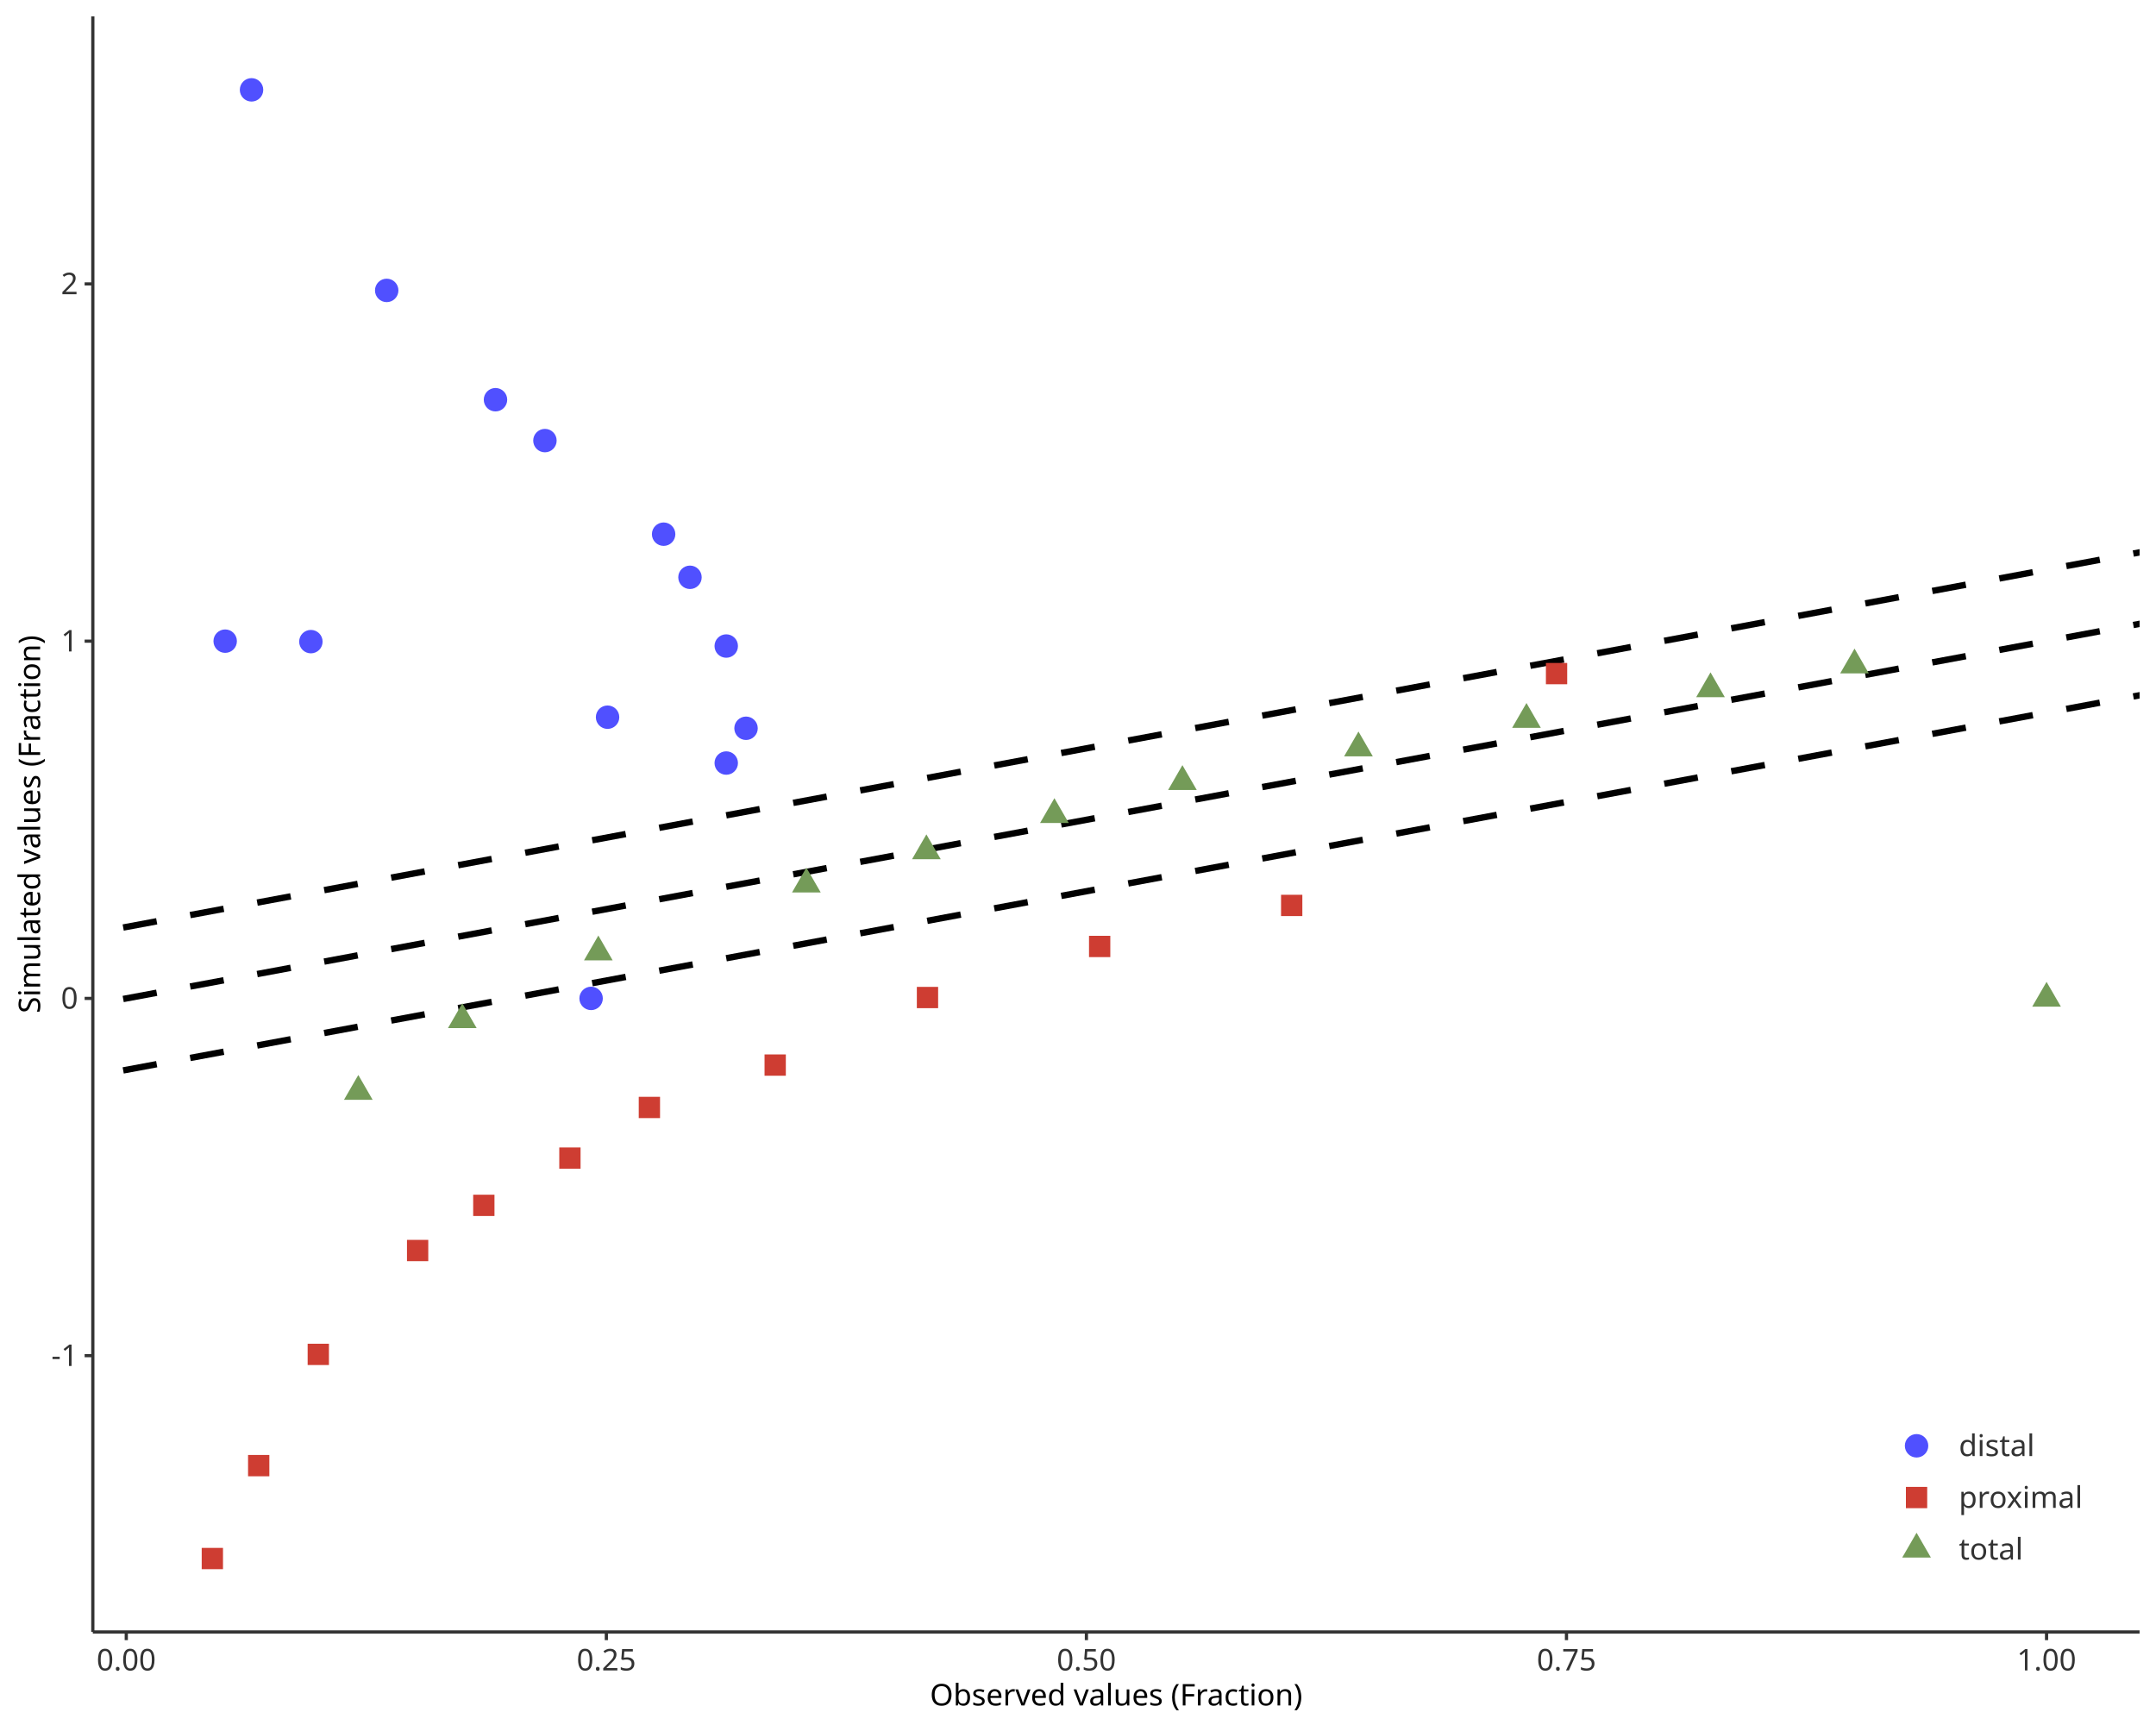
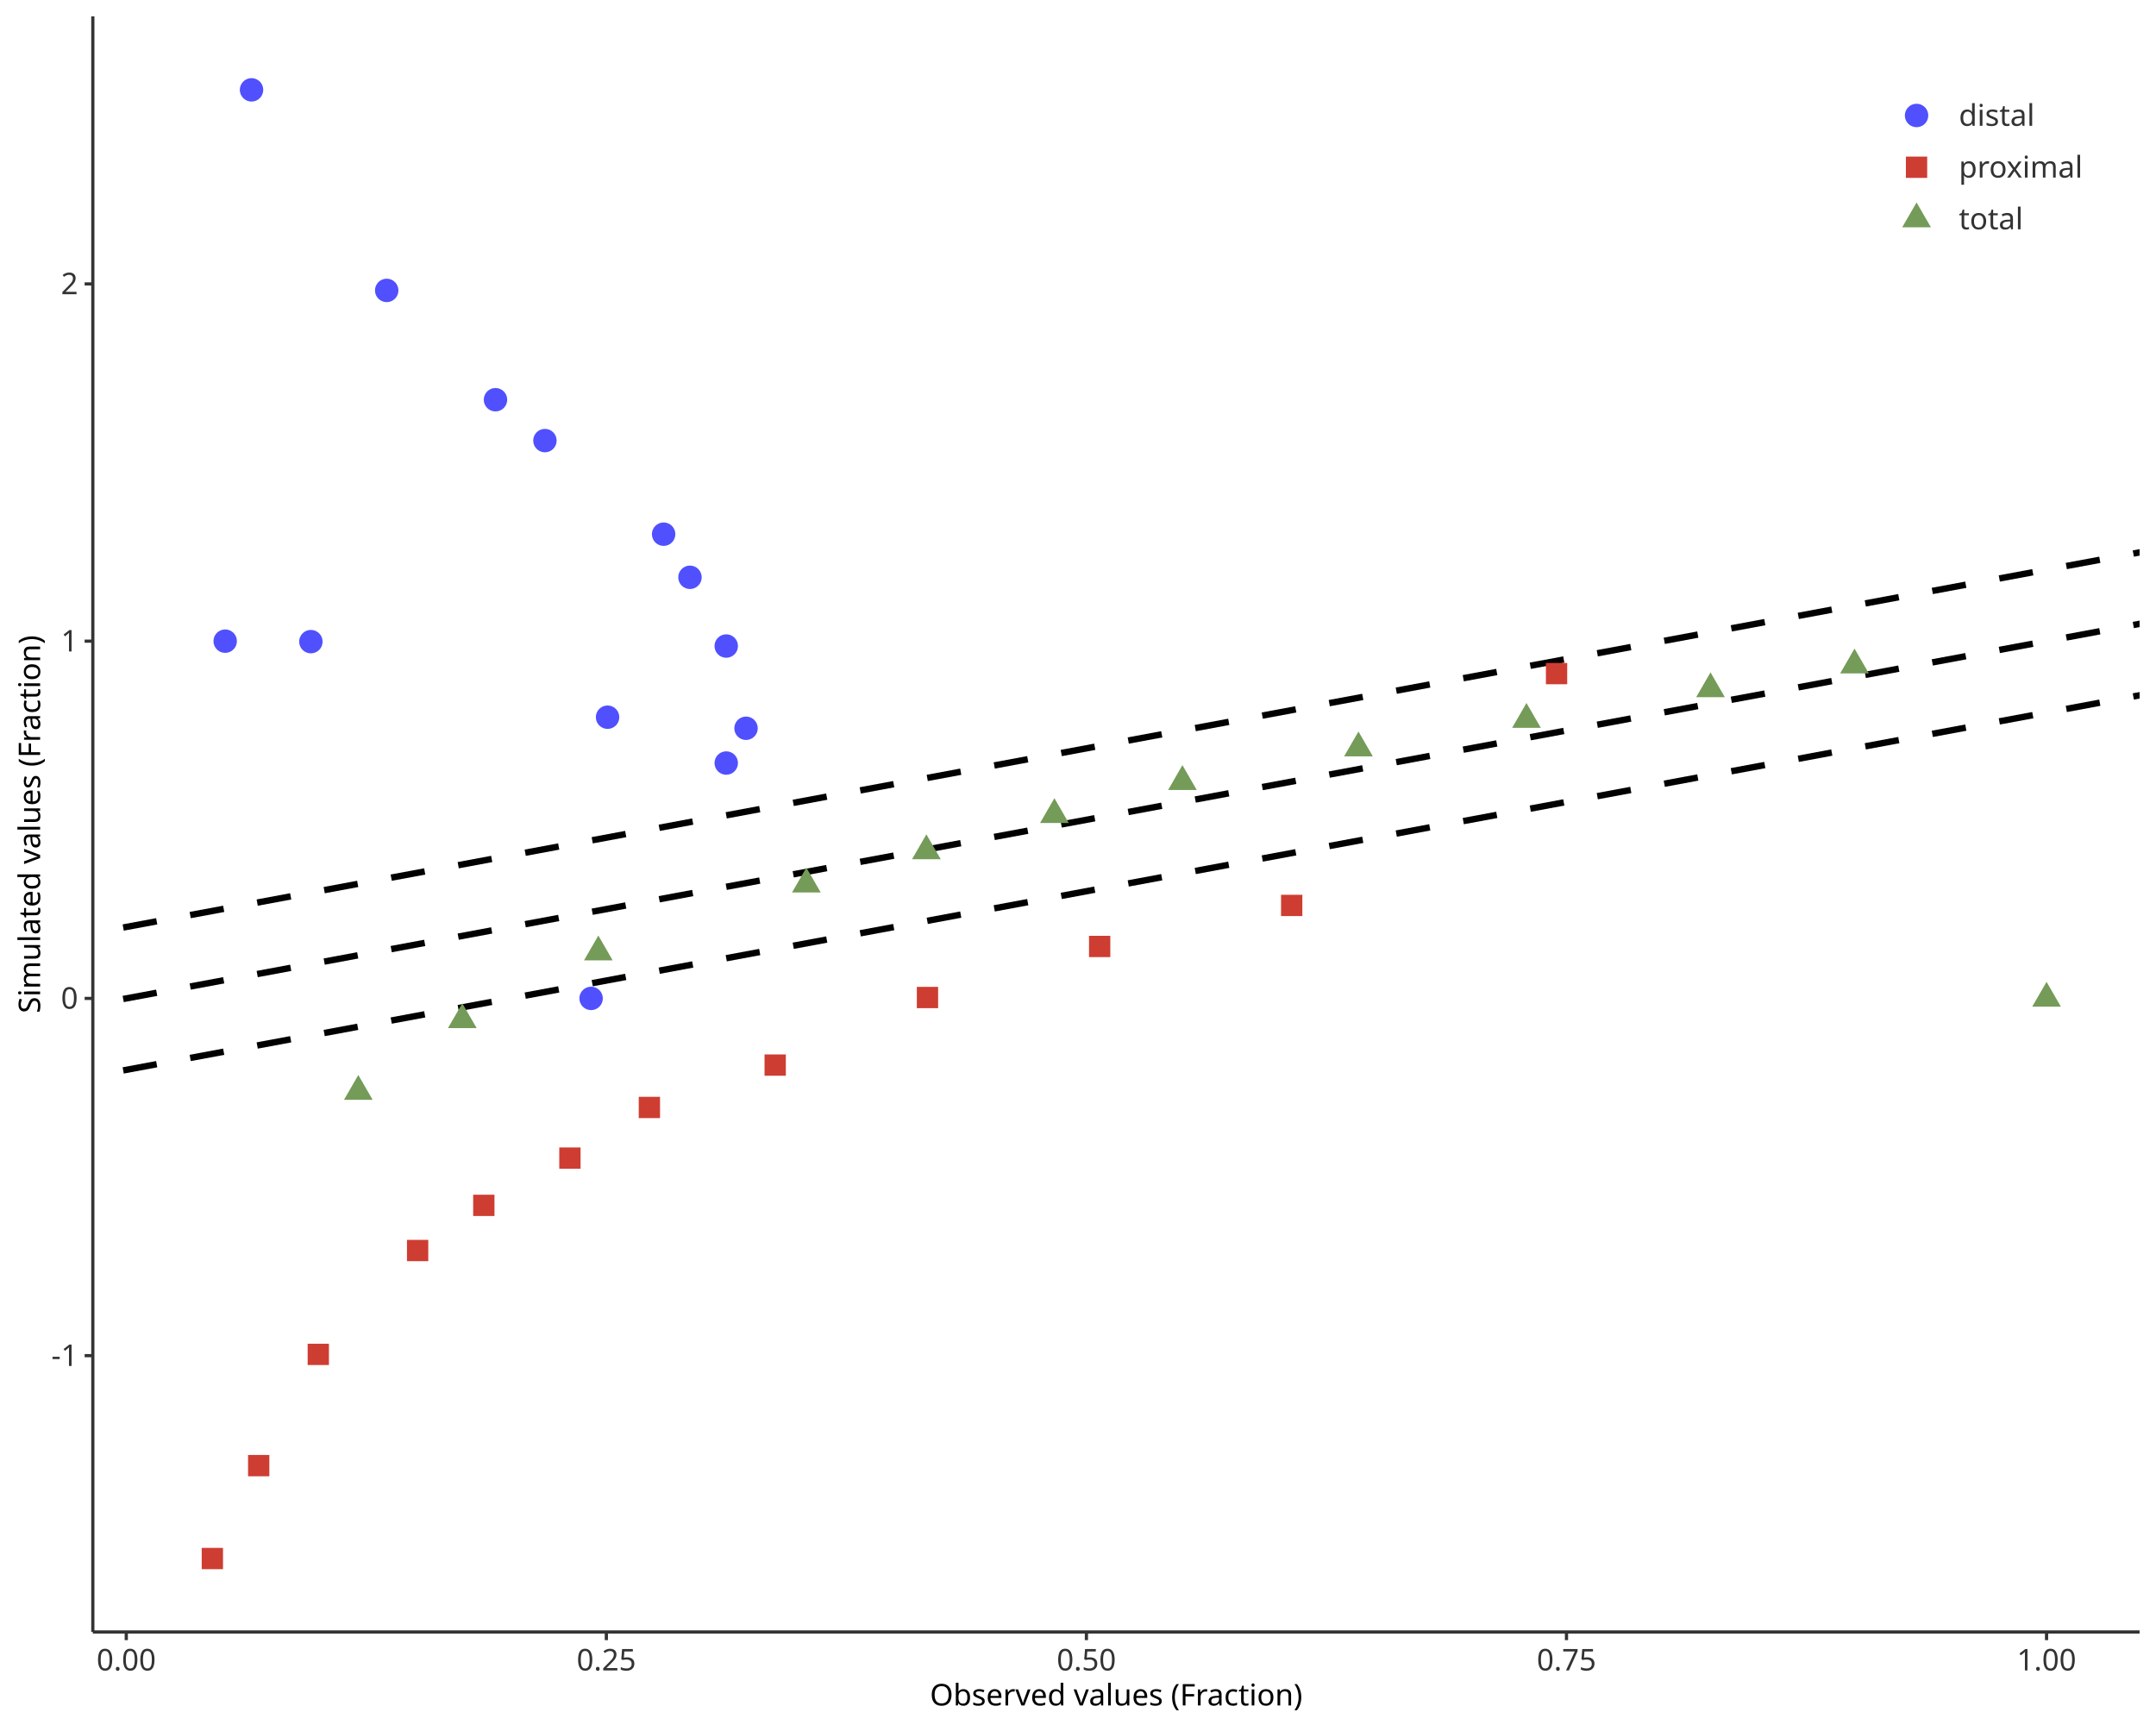
<svg xmlns="http://www.w3.org/2000/svg" class="svglite" data-engine-version="2.0" width="720.00pt" height="576.00pt" viewBox="0 0 720.00 576.00">
  <defs>
    <style type="text/css">
    .svglite line, .svglite polyline, .svglite polygon, .svglite path, .svglite rect, .svglite circle {
      fill: none;
      stroke: #000000;
      stroke-linecap: round;
      stroke-linejoin: round;
      stroke-miterlimit: 10.00;
    }
  </style>
  </defs>
  <rect width="100%" height="100%" style="stroke: none; fill: #FFFFFF;" />
  <defs>
    <clipPath id="cpMC4wMHw3MjAuMDB8MC4wMHw1NzYuMDA=">
      <rect x="0.00" y="0.00" width="720.00" height="576.00" />
    </clipPath>
  </defs>
  <g clip-path="url(#cpMC4wMHw3MjAuMDB8MC4wMHw1NzYuMDA=)">
    <rect x="0.00" y="0.00" width="720.00" height="576.00" style="stroke-width: 1.07; stroke: none; fill: #FFFFFF;" />
  </g>
  <defs>
    <clipPath id="cpMzEuMDB8NzE0LjUyfDUuNDh8NTQ0Ljkz">
      <rect x="31.00" y="5.48" width="683.52" height="539.45" />
    </clipPath>
  </defs>
  <g clip-path="url(#cpMzEuMDB8NzE0LjUyfDUuNDh8NTQ0Ljkz)">
    <rect x="31.00" y="5.48" width="683.52" height="539.45" style="stroke-width: 1.07; stroke: none; fill: #FFFFFF;" />
    <polyline points="31.00,512.32 714.52,512.32 " style="stroke-width: 0.53; stroke: #FFFFFF; stroke-linecap: butt;" />
    <polyline points="31.00,393.03 714.52,393.03 " style="stroke-width: 0.53; stroke: #FFFFFF; stroke-linecap: butt;" />
    <polyline points="31.00,273.73 714.52,273.73 " style="stroke-width: 0.53; stroke: #FFFFFF; stroke-linecap: butt;" />
    <polyline points="31.00,154.44 714.52,154.44 " style="stroke-width: 0.53; stroke: #FFFFFF; stroke-linecap: butt;" />
    <polyline points="31.00,35.15 714.52,35.15 " style="stroke-width: 0.53; stroke: #FFFFFF; stroke-linecap: butt;" />
    <polyline points="122.33,544.93 122.33,5.48 " style="stroke-width: 0.53; stroke: #FFFFFF; stroke-linecap: butt;" />
    <polyline points="282.65,544.93 282.65,5.48 " style="stroke-width: 0.53; stroke: #FFFFFF; stroke-linecap: butt;" />
    <polyline points="442.97,544.93 442.97,5.48 " style="stroke-width: 0.53; stroke: #FFFFFF; stroke-linecap: butt;" />
    <polyline points="603.29,544.93 603.29,5.48 " style="stroke-width: 0.53; stroke: #FFFFFF; stroke-linecap: butt;" />
  </g>
  <g clip-path="url(#cpMC4wMHw3MjAuMDB8MC4wMHw1NzYuMDA=)">
</g>
  <g clip-path="url(#cpMzEuMDB8NzE0LjUyfDUuNDh8NTQ0Ljkz)">
</g>
  <g clip-path="url(#cpMC4wMHw3MjAuMDB8MC4wMHw1NzYuMDA=)">
</g>
  <g clip-path="url(#cpMzEuMDB8NzE0LjUyfDUuNDh8NTQ0Ljkz)">
</g>
  <g clip-path="url(#cpMC4wMHw3MjAuMDB8MC4wMHw1NzYuMDA=)">
</g>
  <g clip-path="url(#cpMzEuMDB8NzE0LjUyfDUuNDh8NTQ0Ljkz)">
</g>
  <g clip-path="url(#cpMC4wMHw3MjAuMDB8MC4wMHw1NzYuMDA=)">
</g>
  <g clip-path="url(#cpMzEuMDB8NzE0LjUyfDUuNDh8NTQ0Ljkz)">
</g>
  <g clip-path="url(#cpMC4wMHw3MjAuMDB8MC4wMHw1NzYuMDA=)">
</g>
  <g clip-path="url(#cpMzEuMDB8NzE0LjUyfDUuNDh8NTQ0Ljkz)">
</g>
  <g clip-path="url(#cpMC4wMHw3MjAuMDB8MC4wMHw1NzYuMDA=)">
</g>
  <g clip-path="url(#cpMzEuMDB8NzE0LjUyfDUuNDh8NTQ0Ljkz)">
</g>
  <g clip-path="url(#cpMC4wMHw3MjAuMDB8MC4wMHw1NzYuMDA=)">
</g>
  <g clip-path="url(#cpMzEuMDB8NzE0LjUyfDUuNDh8NTQ0Ljkz)">
</g>
  <g clip-path="url(#cpMC4wMHw3MjAuMDB8MC4wMHw1NzYuMDA=)">
</g>
  <g clip-path="url(#cpMzEuMDB8NzE0LjUyfDUuNDh8NTQ0Ljkz)">
</g>
  <g clip-path="url(#cpMC4wMHw3MjAuMDB8MC4wMHw1NzYuMDA=)">
</g>
  <g clip-path="url(#cpMzEuMDB8NzE0LjUyfDUuNDh8NTQ0Ljkz)">
</g>
  <g clip-path="url(#cpMC4wMHw3MjAuMDB8MC4wMHw1NzYuMDA=)">
</g>
  <g clip-path="url(#cpMzEuMDB8NzE0LjUyfDUuNDh8NTQ0Ljkz)">
</g>
  <g clip-path="url(#cpMC4wMHw3MjAuMDB8MC4wMHw1NzYuMDA=)">
</g>
  <g clip-path="url(#cpMzEuMDB8NzE0LjUyfDUuNDh8NTQ0Ljkz)">
</g>
  <g clip-path="url(#cpMC4wMHw3MjAuMDB8MC4wMHw1NzYuMDA=)">
</g>
  <g clip-path="url(#cpMzEuMDB8NzE0LjUyfDUuNDh8NTQ0Ljkz)">
</g>
  <g clip-path="url(#cpMC4wMHw3MjAuMDB8MC4wMHw1NzYuMDA=)">
</g>
  <g clip-path="url(#cpMzEuMDB8NzE0LjUyfDUuNDh8NTQ0Ljkz)">
</g>
  <g clip-path="url(#cpMC4wMHw3MjAuMDB8MC4wMHw1NzYuMDA=)">
</g>
  <g clip-path="url(#cpMzEuMDB8NzE0LjUyfDUuNDh8NTQ0Ljkz)">
</g>
  <g clip-path="url(#cpMC4wMHw3MjAuMDB8MC4wMHw1NzYuMDA=)">
</g>
  <g clip-path="url(#cpMzEuMDB8NzE0LjUyfDUuNDh8NTQ0Ljkz)">
</g>
  <g clip-path="url(#cpMC4wMHw3MjAuMDB8MC4wMHw1NzYuMDA=)">
</g>
  <g clip-path="url(#cpMzEuMDB8NzE0LjUyfDUuNDh8NTQ0Ljkz)">
    <line x1="-652.52" y1="486.46" x2="1398.04" y2="105.02" style="stroke-width: 2.13; stroke-dasharray: 11.38,11.38; stroke-linecap: butt;" />
    <line x1="-652.52" y1="462.61" x2="1398.04" y2="81.16" style="stroke-width: 2.13; stroke-dasharray: 11.38,11.38; stroke-linecap: butt;" />
    <line x1="-652.52" y1="438.75" x2="1398.04" y2="57.30" style="stroke-width: 2.13; stroke-dasharray: 11.38,11.38; stroke-linecap: butt;" />
    <circle cx="197.40" cy="333.38" r="3.56" style="stroke-width: 0.71; stroke: #5050FF; fill: #5050FF;" />
    <circle cx="242.53" cy="254.79" r="3.56" style="stroke-width: 0.71; stroke: #5050FF; fill: #5050FF;" />
    <circle cx="249.14" cy="243.18" r="3.56" style="stroke-width: 0.71; stroke: #5050FF; fill: #5050FF;" />
    <circle cx="242.53" cy="215.72" r="3.56" style="stroke-width: 0.71; stroke: #5050FF; fill: #5050FF;" />
    <circle cx="230.42" cy="192.77" r="3.56" style="stroke-width: 0.71; stroke: #5050FF; fill: #5050FF;" />
    <circle cx="221.62" cy="178.37" r="3.56" style="stroke-width: 0.71; stroke: #5050FF; fill: #5050FF;" />
    <circle cx="202.90" cy="239.48" r="3.56" style="stroke-width: 0.71; stroke: #5050FF; fill: #5050FF;" />
    <circle cx="181.98" cy="147.12" r="3.56" style="stroke-width: 0.71; stroke: #5050FF; fill: #5050FF;" />
    <circle cx="165.47" cy="133.47" r="3.56" style="stroke-width: 0.71; stroke: #5050FF; fill: #5050FF;" />
    <circle cx="129.14" cy="96.97" r="3.56" style="stroke-width: 0.71; stroke: #5050FF; fill: #5050FF;" />
    <circle cx="103.82" cy="214.25" r="3.56" style="stroke-width: 0.71; stroke: #5050FF; fill: #5050FF;" />
    <circle cx="84.00" cy="30.00" r="3.56" style="stroke-width: 0.71; stroke: #5050FF; fill: #5050FF;" />
    <circle cx="75.20" cy="214.09" r="3.56" style="stroke-width: 0.71; stroke: #5050FF; fill: #5050FF;" />
    <polygon points="516.26,228.48 523.37,228.48 523.37,221.37 516.26,221.37 " style="stroke-width: 0.71; stroke: none; fill: #CE3D32;" />
    <polygon points="427.81,305.89 434.92,305.89 434.92,298.78 427.81,298.78 " style="stroke-width: 0.71; stroke: none; fill: #CE3D32;" />
    <polygon points="363.68,319.59 370.79,319.59 370.79,312.48 363.68,312.48 " style="stroke-width: 0.71; stroke: none; fill: #CE3D32;" />
    <polygon points="306.18,336.64 313.29,336.64 313.29,329.53 306.18,329.53 " style="stroke-width: 0.71; stroke: none; fill: #CE3D32;" />
    <polygon points="255.32,359.20 262.43,359.20 262.43,352.09 255.32,352.09 " style="stroke-width: 0.71; stroke: none; fill: #CE3D32;" />
    <polygon points="213.31,373.35 220.42,373.35 220.42,366.24 213.31,366.24 " style="stroke-width: 0.71; stroke: none; fill: #CE3D32;" />
    <polygon points="186.77,390.26 193.88,390.26 193.88,383.15 186.77,383.15 " style="stroke-width: 0.71; stroke: none; fill: #CE3D32;" />
    <polygon points="158.02,406.04 165.13,406.04 165.13,398.93 158.02,398.93 " style="stroke-width: 0.71; stroke: none; fill: #CE3D32;" />
    <polygon points="135.91,421.12 143.02,421.12 143.02,414.01 135.91,414.01 " style="stroke-width: 0.71; stroke: none; fill: #CE3D32;" />
    <polygon points="102.74,455.80 109.85,455.80 109.85,448.69 102.74,448.69 " style="stroke-width: 0.71; stroke: none; fill: #CE3D32;" />
    <polygon points="82.84,492.95 89.95,492.95 89.95,485.83 82.84,485.83 " style="stroke-width: 0.71; stroke: none; fill: #CE3D32;" />
    <polygon points="67.36,523.97 74.47,523.97 74.47,516.86 67.36,516.86 " style="stroke-width: 0.71; stroke: none; fill: #CE3D32;" />
    <polygon points="683.45,327.85 688.24,336.14 678.66,336.14 " style="stroke-width: 0.71; stroke: none; fill: #749B58;" />
    <polygon points="619.32,216.57 624.11,224.86 614.53,224.86 " style="stroke-width: 0.71; stroke: none; fill: #749B58;" />
    <polygon points="571.23,224.50 576.01,232.80 566.44,232.80 " style="stroke-width: 0.71; stroke: none; fill: #749B58;" />
    <polygon points="509.77,234.74 514.56,243.03 504.98,243.03 " style="stroke-width: 0.71; stroke: none; fill: #749B58;" />
    <polygon points="453.66,244.26 458.45,252.55 448.87,252.55 " style="stroke-width: 0.71; stroke: none; fill: #749B58;" />
    <polygon points="394.87,255.49 399.66,263.79 390.09,263.79 " style="stroke-width: 0.71; stroke: none; fill: #749B58;" />
    <polygon points="352.12,266.52 356.91,274.81 347.33,274.81 " style="stroke-width: 0.71; stroke: none; fill: #749B58;" />
    <polygon points="309.37,278.61 314.16,286.90 304.58,286.90 " style="stroke-width: 0.71; stroke: none; fill: #749B58;" />
    <polygon points="269.29,289.71 274.08,298.00 264.50,298.00 " style="stroke-width: 0.71; stroke: none; fill: #749B58;" />
    <polygon points="199.82,312.38 204.60,320.68 195.03,320.68 " style="stroke-width: 0.71; stroke: none; fill: #749B58;" />
    <polygon points="154.39,335.01 159.18,343.30 149.60,343.30 " style="stroke-width: 0.71; stroke: none; fill: #749B58;" />
    <polygon points="119.66,358.95 124.44,367.24 114.87,367.24 " style="stroke-width: 0.71; stroke: none; fill: #749B58;" />
  </g>
  <g clip-path="url(#cpMC4wMHw3MjAuMDB8MC4wMHw1NzYuMDA=)">
    <polyline points="31.00,544.93 31.00,5.48 " style="stroke-width: 1.07; stroke: #333333; stroke-linecap: butt;" />
    <text x="26.07" y="456.11" text-anchor="end" style="font-size: 10.00px; fill: #333333; font-family: sans;" textLength="8.89px" lengthAdjust="spacingAndGlyphs">-1</text>
    <text x="26.07" y="336.82" text-anchor="end" style="font-size: 10.00px; fill: #333333; font-family: sans;" textLength="5.56px" lengthAdjust="spacingAndGlyphs">0</text>
    <text x="26.07" y="217.53" text-anchor="end" style="font-size: 10.00px; fill: #333333; font-family: sans;" textLength="5.56px" lengthAdjust="spacingAndGlyphs">1</text>
    <text x="26.07" y="98.24" text-anchor="end" style="font-size: 10.00px; fill: #333333; font-family: sans;" textLength="5.56px" lengthAdjust="spacingAndGlyphs">2</text>
    <polyline points="28.26,452.67 31.00,452.67 " style="stroke-width: 1.07; stroke: #333333; stroke-linecap: butt;" />
    <polyline points="28.26,333.38 31.00,333.38 " style="stroke-width: 1.07; stroke: #333333; stroke-linecap: butt;" />
    <polyline points="28.26,214.09 31.00,214.09 " style="stroke-width: 1.07; stroke: #333333; stroke-linecap: butt;" />
    <polyline points="28.26,94.80 31.00,94.80 " style="stroke-width: 1.07; stroke: #333333; stroke-linecap: butt;" />
    <polyline points="31.00,544.93 714.52,544.93 " style="stroke-width: 1.07; stroke: #333333; stroke-linecap: butt;" />
    <polyline points="42.17,547.67 42.17,544.93 " style="stroke-width: 1.07; stroke: #333333; stroke-linecap: butt;" />
    <polyline points="202.49,547.67 202.49,544.93 " style="stroke-width: 1.07; stroke: #333333; stroke-linecap: butt;" />
    <polyline points="362.81,547.67 362.81,544.93 " style="stroke-width: 1.07; stroke: #333333; stroke-linecap: butt;" />
    <polyline points="523.13,547.67 523.13,544.93 " style="stroke-width: 1.07; stroke: #333333; stroke-linecap: butt;" />
    <polyline points="683.45,547.67 683.45,544.93 " style="stroke-width: 1.07; stroke: #333333; stroke-linecap: butt;" />
    <text x="42.17" y="557.78" text-anchor="middle" style="font-size: 10.00px; fill: #333333; font-family: sans;" textLength="19.46px" lengthAdjust="spacingAndGlyphs">0.00</text>
    <text x="202.49" y="557.78" text-anchor="middle" style="font-size: 10.00px; fill: #333333; font-family: sans;" textLength="19.46px" lengthAdjust="spacingAndGlyphs">0.25</text>
    <text x="362.81" y="557.78" text-anchor="middle" style="font-size: 10.00px; fill: #333333; font-family: sans;" textLength="19.46px" lengthAdjust="spacingAndGlyphs">0.50</text>
    <text x="523.13" y="557.78" text-anchor="middle" style="font-size: 10.00px; fill: #333333; font-family: sans;" textLength="19.46px" lengthAdjust="spacingAndGlyphs">0.75</text>
    <text x="683.45" y="557.78" text-anchor="middle" style="font-size: 10.00px; fill: #333333; font-family: sans;" textLength="19.46px" lengthAdjust="spacingAndGlyphs">1.00</text>
    <text x="372.76" y="569.48" text-anchor="middle" style="font-size: 10.00px; font-family: sans;" textLength="120.62px" lengthAdjust="spacingAndGlyphs">Observed values (Fraction)</text>
    <text transform="translate(13.40,275.21) rotate(-90)" text-anchor="middle" style="font-size: 10.00px; font-family: sans;" textLength="121.73px" lengthAdjust="spacingAndGlyphs">Simulated values (Fraction)</text>
-     <rect x="625.92" y="463.17" width="71.51" height="68.28" style="stroke-width: 1.07; stroke: none; fill: #FFFFFF;" />
-     <rect x="631.40" y="474.13" width="17.28" height="17.28" style="stroke-width: 1.07; stroke: none; fill: #FFFFFF;" />
-     <circle cx="640.04" cy="482.77" r="3.56" style="stroke-width: 0.71; stroke: #5050FF; fill: #5050FF;" />
-     <rect x="631.40" y="491.41" width="17.28" height="17.28" style="stroke-width: 1.07; stroke: none; fill: #FFFFFF;" />
-     <polygon points="636.48,503.60 643.59,503.60 643.59,496.49 636.48,496.49 " style="stroke-width: 0.71; stroke: none; fill: #CE3D32;" />
-     <rect x="631.40" y="508.69" width="17.28" height="17.28" style="stroke-width: 1.07; stroke: none; fill: #FFFFFF;" />
-     <polygon points="640.04,511.80 644.83,520.09 635.25,520.09 " style="stroke-width: 0.71; stroke: none; fill: #749B58;" />
-     <text x="654.16" y="486.21" style="font-size: 10.00px; fill: #333333; font-family: sans;" textLength="23.35px" lengthAdjust="spacingAndGlyphs">distal</text>
-     <text x="654.16" y="503.49" style="font-size: 10.00px; fill: #333333; font-family: sans;" textLength="37.79px" lengthAdjust="spacingAndGlyphs">proximal</text>
-     <text x="654.16" y="520.77" style="font-size: 10.00px; fill: #333333; font-family: sans;" textLength="18.90px" lengthAdjust="spacingAndGlyphs">total</text>
+     <rect x="625.92" y="18.97" width="71.51" height="68.28" style="stroke-width: 1.07; stroke: none; fill: #FFFFFF;" />
+     <rect x="631.40" y="29.92" width="17.28" height="17.28" style="stroke-width: 1.07; stroke: none; fill: #FFFFFF;" />
+     <circle cx="640.04" cy="38.56" r="3.56" style="stroke-width: 0.71; stroke: #5050FF; fill: #5050FF;" />
+     <rect x="631.40" y="47.20" width="17.28" height="17.28" style="stroke-width: 1.07; stroke: none; fill: #FFFFFF;" />
+     <polygon points="636.48,59.40 643.59,59.40 643.59,52.29 636.48,52.29 " style="stroke-width: 0.71; stroke: none; fill: #CE3D32;" />
+     <rect x="631.40" y="64.48" width="17.28" height="17.28" style="stroke-width: 1.07; stroke: none; fill: #FFFFFF;" />
+     <polygon points="640.04,67.60 644.83,75.89 635.25,75.89 " style="stroke-width: 0.71; stroke: none; fill: #749B58;" />
+     <text x="654.16" y="42.01" style="font-size: 10.00px; fill: #333333; font-family: sans;" textLength="23.35px" lengthAdjust="spacingAndGlyphs">distal</text>
+     <text x="654.16" y="59.29" style="font-size: 10.00px; fill: #333333; font-family: sans;" textLength="37.79px" lengthAdjust="spacingAndGlyphs">proximal</text>
+     <text x="654.16" y="76.57" style="font-size: 10.00px; fill: #333333; font-family: sans;" textLength="18.90px" lengthAdjust="spacingAndGlyphs">total</text>
  </g>
</svg>
